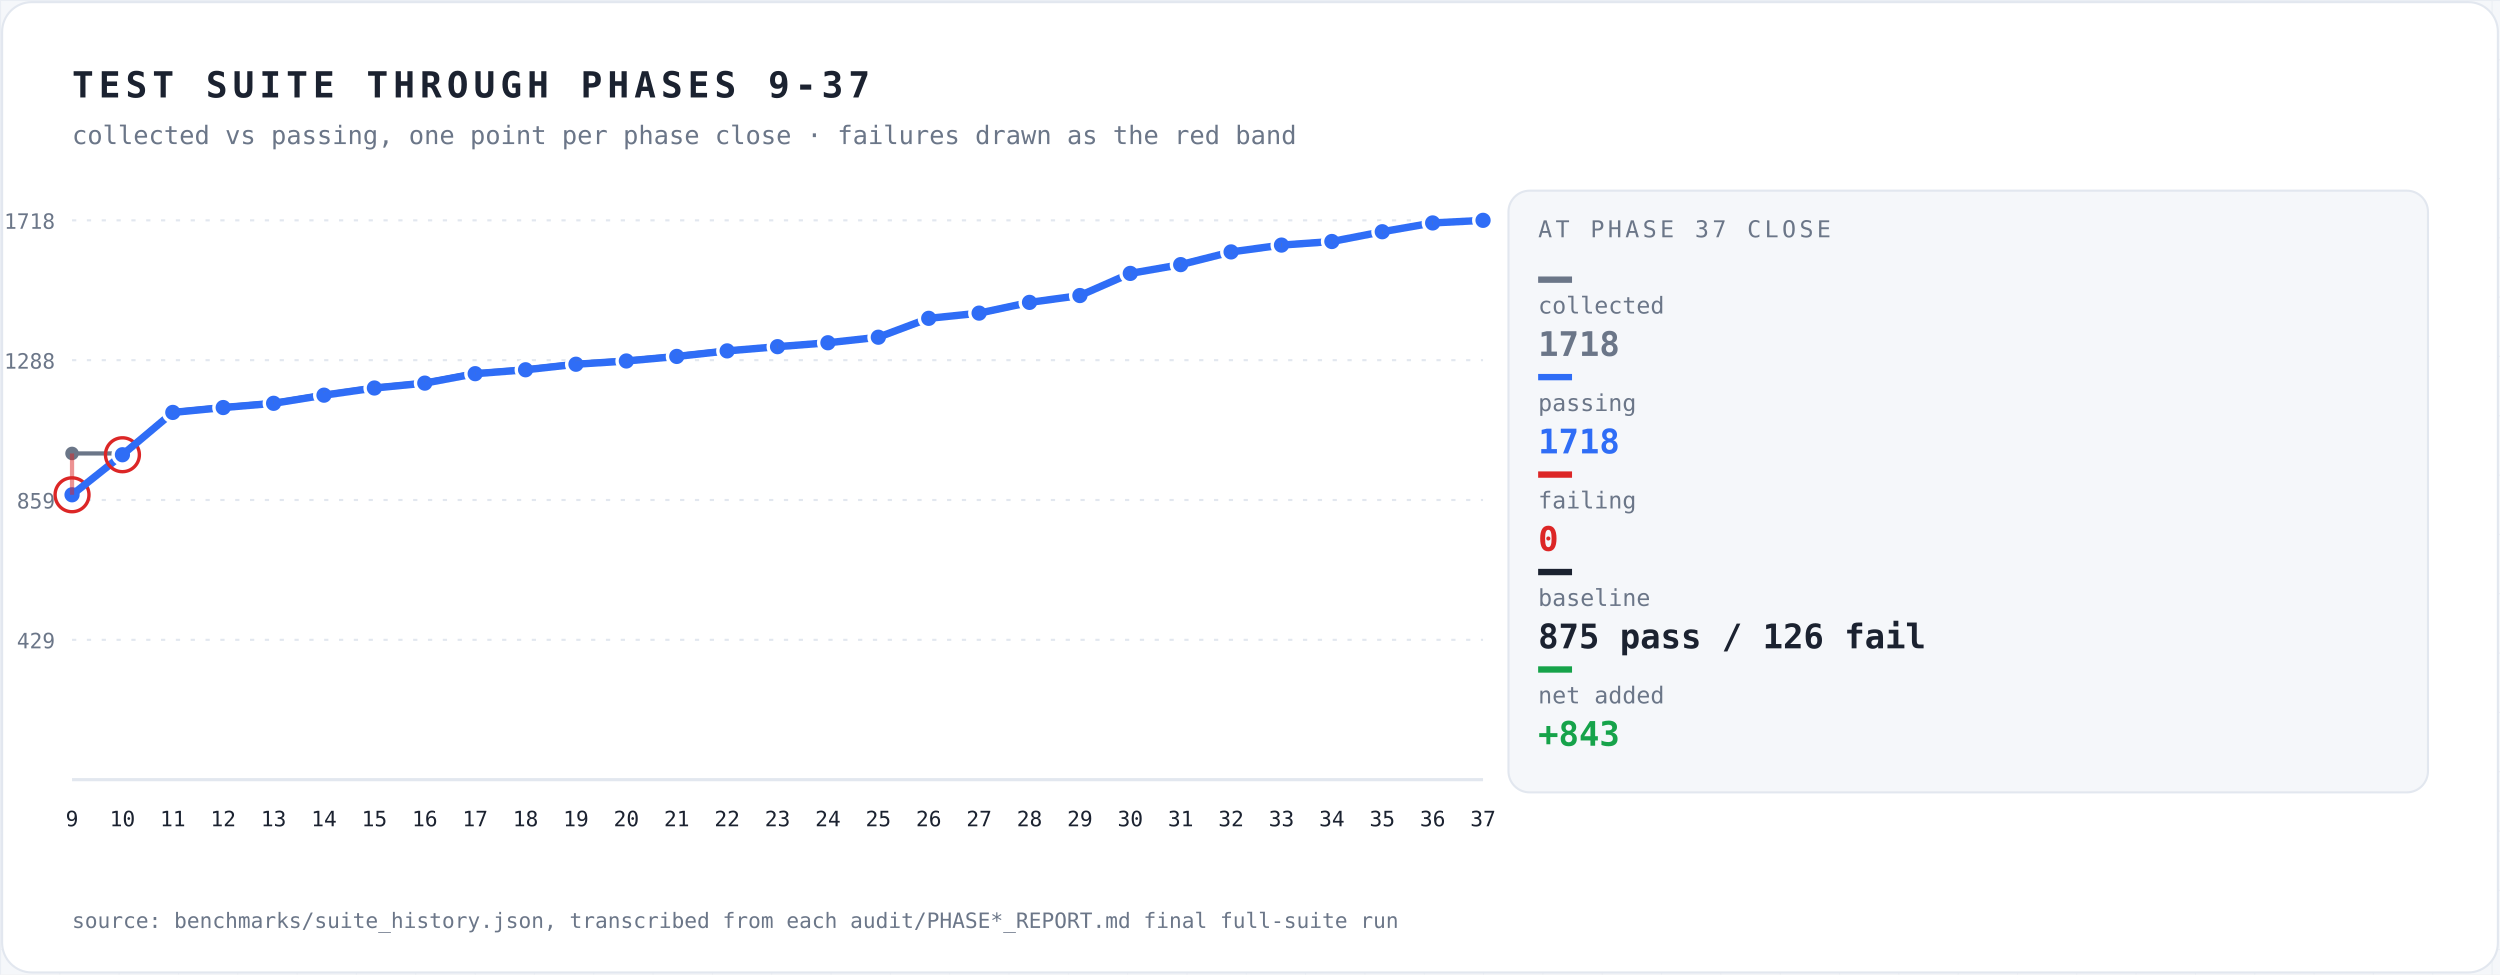
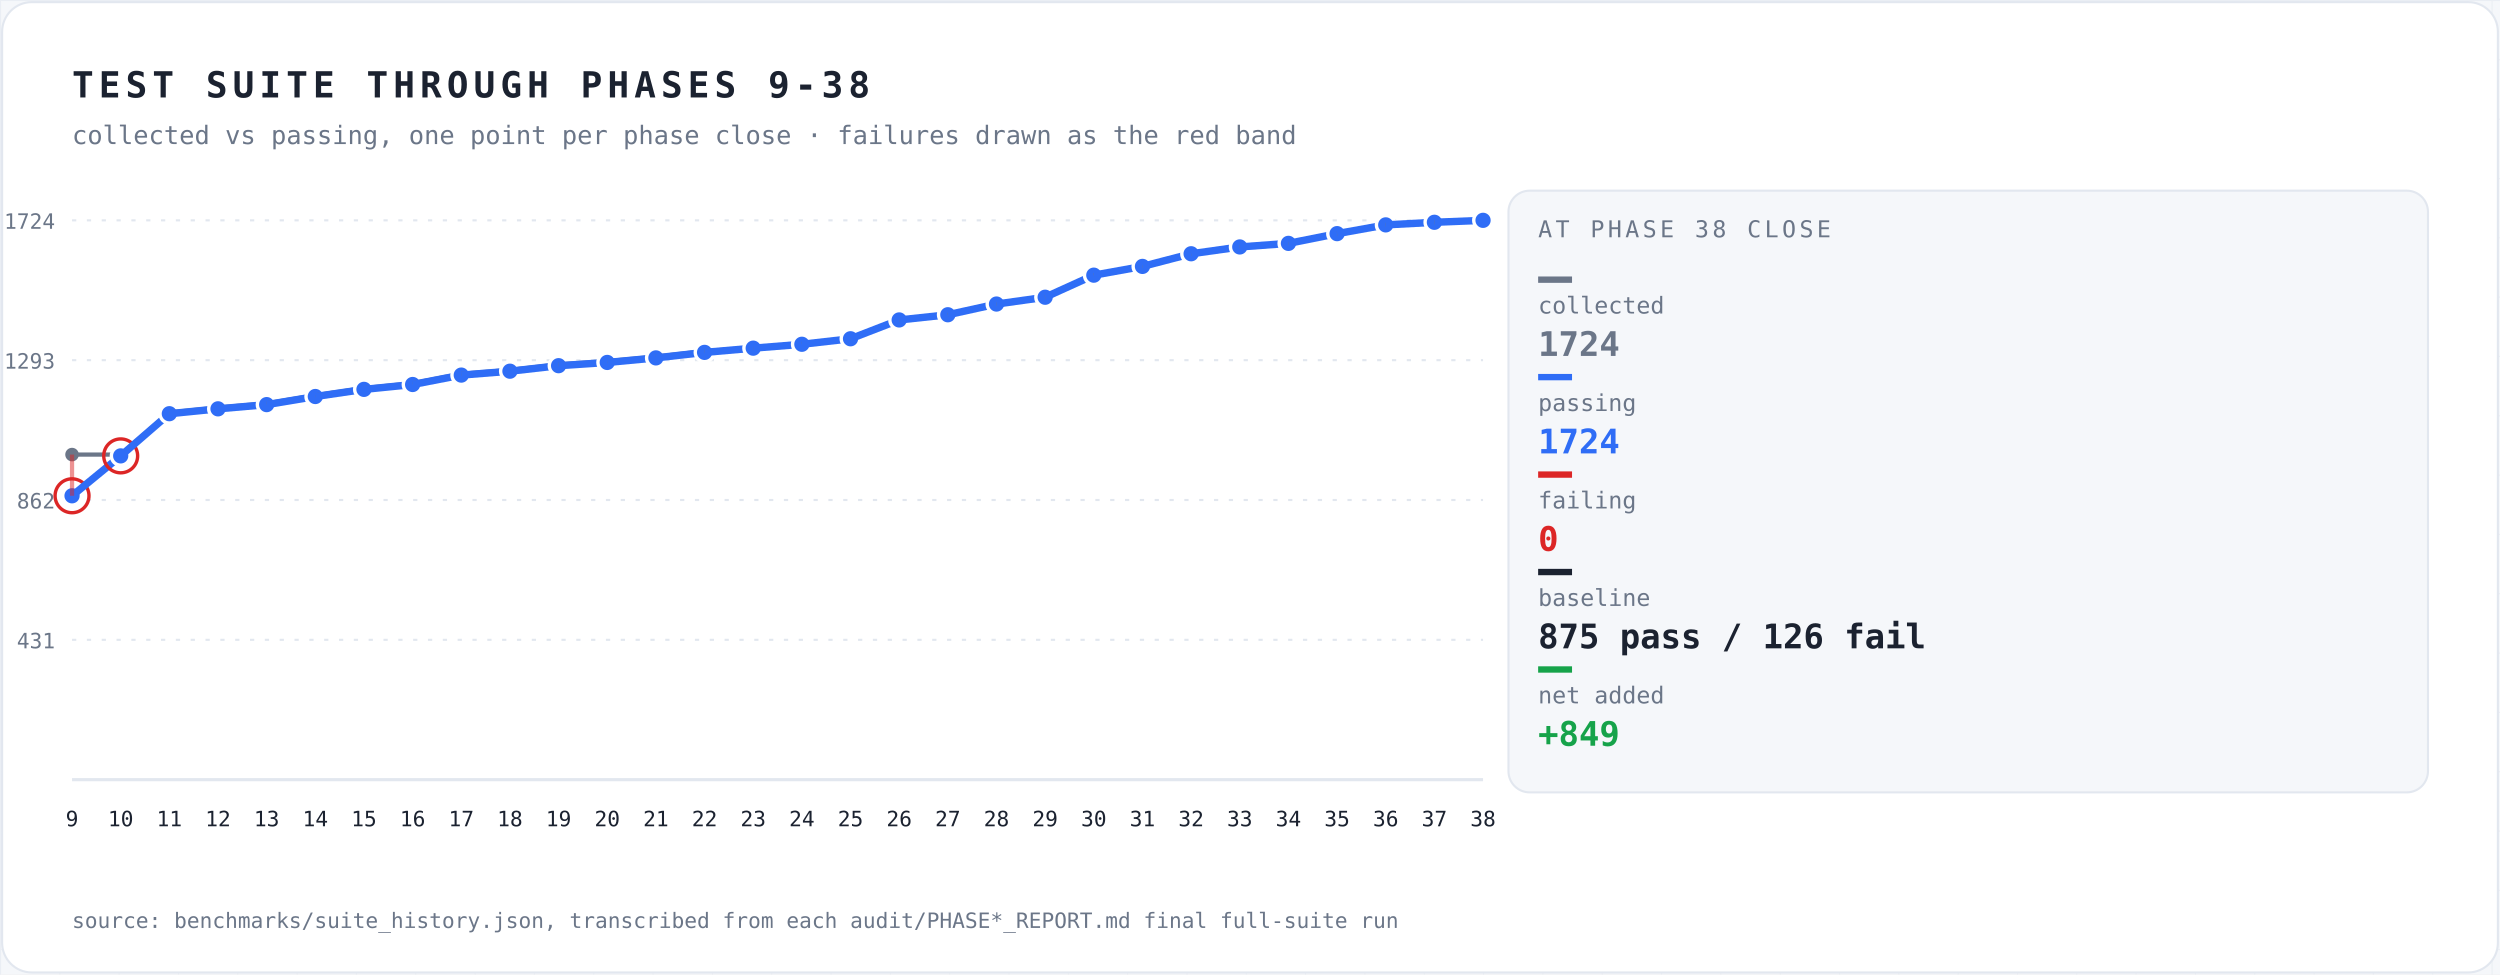
- <svg xmlns="http://www.w3.org/2000/svg" width="1180" height="460" viewBox="0 0 1180 460" role="img" aria-label="TEST SUITE THROUGH PHASES 9-37: collected vs passing, one point per phase close · failures drawn as the red band">
+ <svg xmlns="http://www.w3.org/2000/svg" width="1180" height="460" viewBox="0 0 1180 460" role="img" aria-label="TEST SUITE THROUGH PHASES 9-38: collected vs passing, one point per phase close · failures drawn as the red band">
  <defs>
    <pattern id="grid" width="28" height="28" patternUnits="userSpaceOnUse">
      <path d="M28 0H0v28" fill="none" stroke="#e2e7ef" stroke-width="1" />
    </pattern>
  </defs>
  <rect width="100%" height="100%" fill="#f5f7fa" />
  <rect width="100%" height="100%" fill="url(#grid)" opacity=".55" />
  <rect x="1" y="1" width="1178" height="458" rx="14" fill="#ffffff" stroke="#e2e7ef" />
-   <text x="34" y="46" font-family="ui-monospace, 'SF Mono', Menlo, Consolas, monospace" font-size="17" font-weight="700" letter-spacing="2.4" fill="#1b2230">TEST SUITE THROUGH PHASES 9-37</text>
+   <text x="34" y="46" font-family="ui-monospace, 'SF Mono', Menlo, Consolas, monospace" font-size="17" font-weight="700" letter-spacing="2.4" fill="#1b2230">TEST SUITE THROUGH PHASES 9-38</text>
  <text x="34" y="68" font-family="ui-monospace, 'SF Mono', Menlo, Consolas, monospace" font-size="12" fill="#6b7688">collected vs passing, one point per phase close · failures drawn as the red band</text>
  <line x1="34" y1="368" x2="700" y2="368" stroke="#e2e7ef" stroke-width="1.5" />
  <line x1="34" y1="302.0" x2="700" y2="302.0" stroke="#e2e7ef" stroke-dasharray="2 5" />
-   <text x="26" y="306.0" text-anchor="end" font-family="ui-monospace, 'SF Mono', Menlo, Consolas, monospace" font-size="10" fill="#6b7688">429</text>
+   <text x="26" y="306.0" text-anchor="end" font-family="ui-monospace, 'SF Mono', Menlo, Consolas, monospace" font-size="10" fill="#6b7688">431</text>
  <line x1="34" y1="236.0" x2="700" y2="236.0" stroke="#e2e7ef" stroke-dasharray="2 5" />
-   <text x="26" y="240.0" text-anchor="end" font-family="ui-monospace, 'SF Mono', Menlo, Consolas, monospace" font-size="10" fill="#6b7688">859</text>
+   <text x="26" y="240.0" text-anchor="end" font-family="ui-monospace, 'SF Mono', Menlo, Consolas, monospace" font-size="10" fill="#6b7688">862</text>
  <line x1="34" y1="170.0" x2="700" y2="170.0" stroke="#e2e7ef" stroke-dasharray="2 5" />
-   <text x="26" y="174.0" text-anchor="end" font-family="ui-monospace, 'SF Mono', Menlo, Consolas, monospace" font-size="10" fill="#6b7688">1288</text>
+   <text x="26" y="174.0" text-anchor="end" font-family="ui-monospace, 'SF Mono', Menlo, Consolas, monospace" font-size="10" fill="#6b7688">1293</text>
  <line x1="34" y1="104.0" x2="700" y2="104.0" stroke="#e2e7ef" stroke-dasharray="2 5" />
-   <text x="26" y="108.0" text-anchor="end" font-family="ui-monospace, 'SF Mono', Menlo, Consolas, monospace" font-size="10" fill="#6b7688">1718</text>
-   <circle cx="34.0" cy="214.026" r="3.2" fill="#6b7688" />
-   <circle cx="34.0" cy="233.541" r="4.4" fill="#2f6df6" stroke="#ffffff" stroke-width="1.6" />
-   <circle cx="34.0" cy="233.541" r="8" fill="none" stroke="#dc2626" stroke-width="1.6" />
+   <text x="26" y="108.0" text-anchor="end" font-family="ui-monospace, 'SF Mono', Menlo, Consolas, monospace" font-size="10" fill="#6b7688">1724</text>
+   <circle cx="34.0" cy="214.561" r="3.2" fill="#6b7688" />
+   <circle cx="34.0" cy="234.009" r="4.4" fill="#2f6df6" stroke="#ffffff" stroke-width="1.6" />
+   <circle cx="34.0" cy="234.009" r="8" fill="none" stroke="#dc2626" stroke-width="1.6" />
  <text x="34.0" y="390" text-anchor="middle" font-family="ui-monospace, 'SF Mono', Menlo, Consolas, monospace" font-size="10" fill="#1b2230">9</text>
-   <line x1="34.0" y1="214.026" x2="57.786" y2="214.026" stroke="#6b7688" stroke-width="2" />
-   <line x1="34.0" y1="233.541" x2="57.786" y2="214.64" stroke="#2f6df6" stroke-width="3.5" />
-   <line x1="34.0" y1="214.026" x2="34.0" y2="233.541" stroke="#dc2626" stroke-width="2" opacity=".5" />
-   <circle cx="57.786" cy="214.026" r="3.2" fill="#6b7688" />
-   <circle cx="57.786" cy="214.64" r="4.4" fill="#2f6df6" stroke="#ffffff" stroke-width="1.6" />
-   <circle cx="57.786" cy="214.64" r="8" fill="none" stroke="#dc2626" stroke-width="1.6" />
-   <text x="57.786" y="390" text-anchor="middle" font-family="ui-monospace, 'SF Mono', Menlo, Consolas, monospace" font-size="10" fill="#1b2230">10</text>
-   <line x1="57.786" y1="214.026" x2="81.571" y2="194.049" stroke="#6b7688" stroke-width="2" />
-   <line x1="57.786" y1="214.64" x2="81.571" y2="194.664" stroke="#2f6df6" stroke-width="3.5" />
-   <circle cx="81.571" cy="194.049" r="3.2" fill="#6b7688" />
-   <circle cx="81.571" cy="194.664" r="4.4" fill="#2f6df6" stroke="#ffffff" stroke-width="1.6" />
-   <text x="81.571" y="390" text-anchor="middle" font-family="ui-monospace, 'SF Mono', Menlo, Consolas, monospace" font-size="10" fill="#1b2230">11</text>
-   <line x1="81.571" y1="194.049" x2="105.357" y2="191.744" stroke="#6b7688" stroke-width="2" />
-   <line x1="81.571" y1="194.664" x2="105.357" y2="192.359" stroke="#2f6df6" stroke-width="3.5" />
-   <circle cx="105.357" cy="191.744" r="3.2" fill="#6b7688" />
-   <circle cx="105.357" cy="192.359" r="4.4" fill="#2f6df6" stroke="#ffffff" stroke-width="1.6" />
-   <text x="105.357" y="390" text-anchor="middle" font-family="ui-monospace, 'SF Mono', Menlo, Consolas, monospace" font-size="10" fill="#1b2230">12</text>
-   <line x1="105.357" y1="191.744" x2="129.143" y2="189.746" stroke="#6b7688" stroke-width="2" />
-   <line x1="105.357" y1="192.359" x2="129.143" y2="190.361" stroke="#2f6df6" stroke-width="3.5" />
-   <circle cx="129.143" cy="189.746" r="3.2" fill="#6b7688" />
-   <circle cx="129.143" cy="190.361" r="4.4" fill="#2f6df6" stroke="#ffffff" stroke-width="1.6" />
-   <text x="129.143" y="390" text-anchor="middle" font-family="ui-monospace, 'SF Mono', Menlo, Consolas, monospace" font-size="10" fill="#1b2230">13</text>
-   <line x1="129.143" y1="189.746" x2="152.929" y2="185.905" stroke="#6b7688" stroke-width="2" />
-   <line x1="129.143" y1="190.361" x2="152.929" y2="186.519" stroke="#2f6df6" stroke-width="3.5" />
-   <circle cx="152.929" cy="185.905" r="3.2" fill="#6b7688" />
-   <circle cx="152.929" cy="186.519" r="4.4" fill="#2f6df6" stroke="#ffffff" stroke-width="1.6" />
-   <text x="152.929" y="390" text-anchor="middle" font-family="ui-monospace, 'SF Mono', Menlo, Consolas, monospace" font-size="10" fill="#1b2230">14</text>
-   <line x1="152.929" y1="185.905" x2="176.714" y2="182.524" stroke="#6b7688" stroke-width="2" />
-   <line x1="152.929" y1="186.519" x2="176.714" y2="183.139" stroke="#2f6df6" stroke-width="3.5" />
-   <circle cx="176.714" cy="182.524" r="3.2" fill="#6b7688" />
-   <circle cx="176.714" cy="183.139" r="4.4" fill="#2f6df6" stroke="#ffffff" stroke-width="1.6" />
-   <text x="176.714" y="390" text-anchor="middle" font-family="ui-monospace, 'SF Mono', Menlo, Consolas, monospace" font-size="10" fill="#1b2230">15</text>
-   <line x1="176.714" y1="182.524" x2="200.5" y2="180.219" stroke="#6b7688" stroke-width="2" />
-   <line x1="176.714" y1="183.139" x2="200.5" y2="180.834" stroke="#2f6df6" stroke-width="3.5" />
-   <circle cx="200.5" cy="180.219" r="3.2" fill="#6b7688" />
-   <circle cx="200.5" cy="180.834" r="4.4" fill="#2f6df6" stroke="#ffffff" stroke-width="1.6" />
-   <text x="200.5" y="390" text-anchor="middle" font-family="ui-monospace, 'SF Mono', Menlo, Consolas, monospace" font-size="10" fill="#1b2230">16</text>
-   <line x1="200.5" y1="180.219" x2="224.286" y2="175.763" stroke="#6b7688" stroke-width="2" />
-   <line x1="200.5" y1="180.834" x2="224.286" y2="176.377" stroke="#2f6df6" stroke-width="3.5" />
-   <circle cx="224.286" cy="175.763" r="3.2" fill="#6b7688" />
-   <circle cx="224.286" cy="176.377" r="4.4" fill="#2f6df6" stroke="#ffffff" stroke-width="1.6" />
-   <text x="224.286" y="390" text-anchor="middle" font-family="ui-monospace, 'SF Mono', Menlo, Consolas, monospace" font-size="10" fill="#1b2230">17</text>
-   <line x1="224.286" y1="175.763" x2="248.071" y2="173.919" stroke="#6b7688" stroke-width="2" />
-   <line x1="224.286" y1="176.377" x2="248.071" y2="174.533" stroke="#2f6df6" stroke-width="3.5" />
-   <circle cx="248.071" cy="173.919" r="3.2" fill="#6b7688" />
-   <circle cx="248.071" cy="174.533" r="4.4" fill="#2f6df6" stroke="#ffffff" stroke-width="1.6" />
-   <text x="248.071" y="390" text-anchor="middle" font-family="ui-monospace, 'SF Mono', Menlo, Consolas, monospace" font-size="10" fill="#1b2230">18</text>
-   <line x1="248.071" y1="173.919" x2="271.857" y2="171.306" stroke="#6b7688" stroke-width="2" />
-   <line x1="248.071" y1="174.533" x2="271.857" y2="171.921" stroke="#2f6df6" stroke-width="3.5" />
-   <circle cx="271.857" cy="171.306" r="3.2" fill="#6b7688" />
-   <circle cx="271.857" cy="171.921" r="4.4" fill="#2f6df6" stroke="#ffffff" stroke-width="1.6" />
-   <text x="271.857" y="390" text-anchor="middle" font-family="ui-monospace, 'SF Mono', Menlo, Consolas, monospace" font-size="10" fill="#1b2230">19</text>
-   <line x1="271.857" y1="171.306" x2="295.643" y2="169.769" stroke="#6b7688" stroke-width="2" />
-   <line x1="271.857" y1="171.921" x2="295.643" y2="170.384" stroke="#2f6df6" stroke-width="3.5" />
-   <circle cx="295.643" cy="169.769" r="3.2" fill="#6b7688" />
-   <circle cx="295.643" cy="170.384" r="4.4" fill="#2f6df6" stroke="#ffffff" stroke-width="1.6" />
-   <text x="295.643" y="390" text-anchor="middle" font-family="ui-monospace, 'SF Mono', Menlo, Consolas, monospace" font-size="10" fill="#1b2230">20</text>
-   <line x1="295.643" y1="169.769" x2="319.429" y2="167.618" stroke="#6b7688" stroke-width="2" />
-   <line x1="295.643" y1="170.384" x2="319.429" y2="168.233" stroke="#2f6df6" stroke-width="3.5" />
-   <circle cx="319.429" cy="167.618" r="3.2" fill="#6b7688" />
-   <circle cx="319.429" cy="168.233" r="4.4" fill="#2f6df6" stroke="#ffffff" stroke-width="1.6" />
-   <text x="319.429" y="390" text-anchor="middle" font-family="ui-monospace, 'SF Mono', Menlo, Consolas, monospace" font-size="10" fill="#1b2230">21</text>
-   <line x1="319.429" y1="167.618" x2="343.214" y2="165.006" stroke="#6b7688" stroke-width="2" />
-   <line x1="319.429" y1="168.233" x2="343.214" y2="165.62" stroke="#2f6df6" stroke-width="3.5" />
-   <circle cx="343.214" cy="165.006" r="3.2" fill="#6b7688" />
-   <circle cx="343.214" cy="165.62" r="4.4" fill="#2f6df6" stroke="#ffffff" stroke-width="1.6" />
-   <text x="343.214" y="390" text-anchor="middle" font-family="ui-monospace, 'SF Mono', Menlo, Consolas, monospace" font-size="10" fill="#1b2230">22</text>
-   <line x1="343.214" y1="165.006" x2="367.0" y2="163.469" stroke="#6b7688" stroke-width="2" />
-   <line x1="343.214" y1="165.62" x2="367.0" y2="163.623" stroke="#2f6df6" stroke-width="3.5" />
-   <circle cx="367.0" cy="163.469" r="3.2" fill="#6b7688" />
-   <circle cx="367.0" cy="163.623" r="4.4" fill="#2f6df6" stroke="#ffffff" stroke-width="1.6" />
-   <text x="367.0" y="390" text-anchor="middle" font-family="ui-monospace, 'SF Mono', Menlo, Consolas, monospace" font-size="10" fill="#1b2230">23</text>
-   <line x1="367.0" y1="163.469" x2="390.786" y2="161.625" stroke="#6b7688" stroke-width="2" />
-   <line x1="367.0" y1="163.623" x2="390.786" y2="161.779" stroke="#2f6df6" stroke-width="3.5" />
-   <circle cx="390.786" cy="161.625" r="3.2" fill="#6b7688" />
-   <circle cx="390.786" cy="161.779" r="4.4" fill="#2f6df6" stroke="#ffffff" stroke-width="1.6" />
-   <text x="390.786" y="390" text-anchor="middle" font-family="ui-monospace, 'SF Mono', Menlo, Consolas, monospace" font-size="10" fill="#1b2230">24</text>
-   <line x1="390.786" y1="161.625" x2="414.571" y2="159.013" stroke="#6b7688" stroke-width="2" />
-   <line x1="390.786" y1="161.779" x2="414.571" y2="159.166" stroke="#2f6df6" stroke-width="3.5" />
-   <circle cx="414.571" cy="159.013" r="3.2" fill="#6b7688" />
-   <circle cx="414.571" cy="159.166" r="4.4" fill="#2f6df6" stroke="#ffffff" stroke-width="1.6" />
-   <text x="414.571" y="390" text-anchor="middle" font-family="ui-monospace, 'SF Mono', Menlo, Consolas, monospace" font-size="10" fill="#1b2230">25</text>
-   <line x1="414.571" y1="159.013" x2="438.357" y2="150.254" stroke="#6b7688" stroke-width="2" />
-   <line x1="414.571" y1="159.166" x2="438.357" y2="150.254" stroke="#2f6df6" stroke-width="3.5" />
-   <circle cx="438.357" cy="150.254" r="3.2" fill="#6b7688" />
-   <circle cx="438.357" cy="150.254" r="4.4" fill="#2f6df6" stroke="#ffffff" stroke-width="1.6" />
-   <text x="438.357" y="390" text-anchor="middle" font-family="ui-monospace, 'SF Mono', Menlo, Consolas, monospace" font-size="10" fill="#1b2230">26</text>
-   <line x1="438.357" y1="150.254" x2="462.143" y2="147.795" stroke="#6b7688" stroke-width="2" />
-   <line x1="438.357" y1="150.254" x2="462.143" y2="147.795" stroke="#2f6df6" stroke-width="3.5" />
-   <circle cx="462.143" cy="147.795" r="3.2" fill="#6b7688" />
-   <circle cx="462.143" cy="147.795" r="4.4" fill="#2f6df6" stroke="#ffffff" stroke-width="1.6" />
-   <text x="462.143" y="390" text-anchor="middle" font-family="ui-monospace, 'SF Mono', Menlo, Consolas, monospace" font-size="10" fill="#1b2230">27</text>
-   <line x1="462.143" y1="147.795" x2="485.929" y2="142.724" stroke="#6b7688" stroke-width="2" />
-   <line x1="462.143" y1="147.795" x2="485.929" y2="142.724" stroke="#2f6df6" stroke-width="3.5" />
-   <circle cx="485.929" cy="142.724" r="3.2" fill="#6b7688" />
-   <circle cx="485.929" cy="142.724" r="4.4" fill="#2f6df6" stroke="#ffffff" stroke-width="1.6" />
-   <text x="485.929" y="390" text-anchor="middle" font-family="ui-monospace, 'SF Mono', Menlo, Consolas, monospace" font-size="10" fill="#1b2230">28</text>
-   <line x1="485.929" y1="142.724" x2="509.714" y2="139.497" stroke="#6b7688" stroke-width="2" />
-   <line x1="485.929" y1="142.724" x2="509.714" y2="139.497" stroke="#2f6df6" stroke-width="3.5" />
-   <circle cx="509.714" cy="139.497" r="3.2" fill="#6b7688" />
-   <circle cx="509.714" cy="139.497" r="4.4" fill="#2f6df6" stroke="#ffffff" stroke-width="1.6" />
-   <text x="509.714" y="390" text-anchor="middle" font-family="ui-monospace, 'SF Mono', Menlo, Consolas, monospace" font-size="10" fill="#1b2230">29</text>
-   <line x1="509.714" y1="139.497" x2="533.5" y2="129.048" stroke="#6b7688" stroke-width="2" />
-   <line x1="509.714" y1="139.497" x2="533.5" y2="129.048" stroke="#2f6df6" stroke-width="3.5" />
-   <circle cx="533.5" cy="129.048" r="3.2" fill="#6b7688" />
-   <circle cx="533.5" cy="129.048" r="4.4" fill="#2f6df6" stroke="#ffffff" stroke-width="1.6" />
-   <text x="533.5" y="390" text-anchor="middle" font-family="ui-monospace, 'SF Mono', Menlo, Consolas, monospace" font-size="10" fill="#1b2230">30</text>
-   <line x1="533.5" y1="129.048" x2="557.286" y2="124.899" stroke="#6b7688" stroke-width="2" />
-   <line x1="533.5" y1="129.048" x2="557.286" y2="124.899" stroke="#2f6df6" stroke-width="3.5" />
-   <circle cx="557.286" cy="124.899" r="3.2" fill="#6b7688" />
-   <circle cx="557.286" cy="124.899" r="4.4" fill="#2f6df6" stroke="#ffffff" stroke-width="1.6" />
-   <text x="557.286" y="390" text-anchor="middle" font-family="ui-monospace, 'SF Mono', Menlo, Consolas, monospace" font-size="10" fill="#1b2230">31</text>
-   <line x1="557.286" y1="124.899" x2="581.071" y2="118.906" stroke="#6b7688" stroke-width="2" />
-   <line x1="557.286" y1="124.899" x2="581.071" y2="118.906" stroke="#2f6df6" stroke-width="3.5" />
-   <circle cx="581.071" cy="118.906" r="3.2" fill="#6b7688" />
-   <circle cx="581.071" cy="118.906" r="4.4" fill="#2f6df6" stroke="#ffffff" stroke-width="1.6" />
-   <text x="581.071" y="390" text-anchor="middle" font-family="ui-monospace, 'SF Mono', Menlo, Consolas, monospace" font-size="10" fill="#1b2230">32</text>
-   <line x1="581.071" y1="118.906" x2="604.857" y2="115.679" stroke="#6b7688" stroke-width="2" />
-   <line x1="581.071" y1="118.906" x2="604.857" y2="115.679" stroke="#2f6df6" stroke-width="3.5" />
-   <circle cx="604.857" cy="115.679" r="3.2" fill="#6b7688" />
-   <circle cx="604.857" cy="115.679" r="4.4" fill="#2f6df6" stroke="#ffffff" stroke-width="1.6" />
-   <text x="604.857" y="390" text-anchor="middle" font-family="ui-monospace, 'SF Mono', Menlo, Consolas, monospace" font-size="10" fill="#1b2230">33</text>
-   <line x1="604.857" y1="115.679" x2="628.643" y2="113.988" stroke="#6b7688" stroke-width="2" />
-   <line x1="604.857" y1="115.679" x2="628.643" y2="113.988" stroke="#2f6df6" stroke-width="3.5" />
-   <circle cx="628.643" cy="113.988" r="3.2" fill="#6b7688" />
-   <circle cx="628.643" cy="113.988" r="4.4" fill="#2f6df6" stroke="#ffffff" stroke-width="1.6" />
-   <text x="628.643" y="390" text-anchor="middle" font-family="ui-monospace, 'SF Mono', Menlo, Consolas, monospace" font-size="10" fill="#1b2230">34</text>
-   <line x1="628.643" y1="113.988" x2="652.429" y2="109.378" stroke="#6b7688" stroke-width="2" />
-   <line x1="628.643" y1="113.988" x2="652.429" y2="109.378" stroke="#2f6df6" stroke-width="3.5" />
-   <circle cx="652.429" cy="109.378" r="3.2" fill="#6b7688" />
-   <circle cx="652.429" cy="109.378" r="4.4" fill="#2f6df6" stroke="#ffffff" stroke-width="1.6" />
-   <text x="652.429" y="390" text-anchor="middle" font-family="ui-monospace, 'SF Mono', Menlo, Consolas, monospace" font-size="10" fill="#1b2230">35</text>
-   <line x1="652.429" y1="109.378" x2="676.214" y2="105.229" stroke="#6b7688" stroke-width="2" />
-   <line x1="652.429" y1="109.378" x2="676.214" y2="105.229" stroke="#2f6df6" stroke-width="3.5" />
-   <circle cx="676.214" cy="105.229" r="3.2" fill="#6b7688" />
-   <circle cx="676.214" cy="105.229" r="4.4" fill="#2f6df6" stroke="#ffffff" stroke-width="1.6" />
-   <text x="676.214" y="390" text-anchor="middle" font-family="ui-monospace, 'SF Mono', Menlo, Consolas, monospace" font-size="10" fill="#1b2230">36</text>
-   <line x1="676.214" y1="105.229" x2="700.0" y2="104.0" stroke="#6b7688" stroke-width="2" />
-   <line x1="676.214" y1="105.229" x2="700.0" y2="104.0" stroke="#2f6df6" stroke-width="3.5" />
+   <line x1="34.0" y1="214.561" x2="56.966" y2="214.561" stroke="#6b7688" stroke-width="2" />
+   <line x1="34.0" y1="234.009" x2="56.966" y2="215.174" stroke="#2f6df6" stroke-width="3.5" />
+   <line x1="34.0" y1="214.561" x2="34.0" y2="234.009" stroke="#dc2626" stroke-width="2" opacity=".5" />
+   <circle cx="56.966" cy="214.561" r="3.2" fill="#6b7688" />
+   <circle cx="56.966" cy="215.174" r="4.4" fill="#2f6df6" stroke="#ffffff" stroke-width="1.6" />
+   <circle cx="56.966" cy="215.174" r="8" fill="none" stroke="#dc2626" stroke-width="1.6" />
+   <text x="56.966" y="390" text-anchor="middle" font-family="ui-monospace, 'SF Mono', Menlo, Consolas, monospace" font-size="10" fill="#1b2230">10</text>
+   <line x1="56.966" y1="214.561" x2="79.931" y2="194.654" stroke="#6b7688" stroke-width="2" />
+   <line x1="56.966" y1="215.174" x2="79.931" y2="195.267" stroke="#2f6df6" stroke-width="3.5" />
+   <circle cx="79.931" cy="194.654" r="3.2" fill="#6b7688" />
+   <circle cx="79.931" cy="195.267" r="4.4" fill="#2f6df6" stroke="#ffffff" stroke-width="1.6" />
+   <text x="79.931" y="390" text-anchor="middle" font-family="ui-monospace, 'SF Mono', Menlo, Consolas, monospace" font-size="10" fill="#1b2230">11</text>
+   <line x1="79.931" y1="194.654" x2="102.897" y2="192.357" stroke="#6b7688" stroke-width="2" />
+   <line x1="79.931" y1="195.267" x2="102.897" y2="192.97" stroke="#2f6df6" stroke-width="3.5" />
+   <circle cx="102.897" cy="192.357" r="3.2" fill="#6b7688" />
+   <circle cx="102.897" cy="192.97" r="4.4" fill="#2f6df6" stroke="#ffffff" stroke-width="1.6" />
+   <text x="102.897" y="390" text-anchor="middle" font-family="ui-monospace, 'SF Mono', Menlo, Consolas, monospace" font-size="10" fill="#1b2230">12</text>
+   <line x1="102.897" y1="192.357" x2="125.862" y2="190.367" stroke="#6b7688" stroke-width="2" />
+   <line x1="102.897" y1="192.97" x2="125.862" y2="190.979" stroke="#2f6df6" stroke-width="3.5" />
+   <circle cx="125.862" cy="190.367" r="3.2" fill="#6b7688" />
+   <circle cx="125.862" cy="190.979" r="4.4" fill="#2f6df6" stroke="#ffffff" stroke-width="1.6" />
+   <text x="125.862" y="390" text-anchor="middle" font-family="ui-monospace, 'SF Mono', Menlo, Consolas, monospace" font-size="10" fill="#1b2230">13</text>
+   <line x1="125.862" y1="190.367" x2="148.828" y2="186.538" stroke="#6b7688" stroke-width="2" />
+   <line x1="125.862" y1="190.979" x2="148.828" y2="187.151" stroke="#2f6df6" stroke-width="3.5" />
+   <circle cx="148.828" cy="186.538" r="3.2" fill="#6b7688" />
+   <circle cx="148.828" cy="187.151" r="4.4" fill="#2f6df6" stroke="#ffffff" stroke-width="1.6" />
+   <text x="148.828" y="390" text-anchor="middle" font-family="ui-monospace, 'SF Mono', Menlo, Consolas, monospace" font-size="10" fill="#1b2230">14</text>
+   <line x1="148.828" y1="186.538" x2="171.793" y2="183.169" stroke="#6b7688" stroke-width="2" />
+   <line x1="148.828" y1="187.151" x2="171.793" y2="183.782" stroke="#2f6df6" stroke-width="3.5" />
+   <circle cx="171.793" cy="183.169" r="3.2" fill="#6b7688" />
+   <circle cx="171.793" cy="183.782" r="4.4" fill="#2f6df6" stroke="#ffffff" stroke-width="1.6" />
+   <text x="171.793" y="390" text-anchor="middle" font-family="ui-monospace, 'SF Mono', Menlo, Consolas, monospace" font-size="10" fill="#1b2230">15</text>
+   <line x1="171.793" y1="183.169" x2="194.759" y2="180.872" stroke="#6b7688" stroke-width="2" />
+   <line x1="171.793" y1="183.782" x2="194.759" y2="181.485" stroke="#2f6df6" stroke-width="3.5" />
+   <circle cx="194.759" cy="180.872" r="3.2" fill="#6b7688" />
+   <circle cx="194.759" cy="181.485" r="4.4" fill="#2f6df6" stroke="#ffffff" stroke-width="1.6" />
+   <text x="194.759" y="390" text-anchor="middle" font-family="ui-monospace, 'SF Mono', Menlo, Consolas, monospace" font-size="10" fill="#1b2230">16</text>
+   <line x1="194.759" y1="180.872" x2="217.724" y2="176.432" stroke="#6b7688" stroke-width="2" />
+   <line x1="194.759" y1="181.485" x2="217.724" y2="177.044" stroke="#2f6df6" stroke-width="3.5" />
+   <circle cx="217.724" cy="176.432" r="3.2" fill="#6b7688" />
+   <circle cx="217.724" cy="177.044" r="4.4" fill="#2f6df6" stroke="#ffffff" stroke-width="1.6" />
+   <text x="217.724" y="390" text-anchor="middle" font-family="ui-monospace, 'SF Mono', Menlo, Consolas, monospace" font-size="10" fill="#1b2230">17</text>
+   <line x1="217.724" y1="176.432" x2="240.69" y2="174.594" stroke="#6b7688" stroke-width="2" />
+   <line x1="217.724" y1="177.044" x2="240.69" y2="175.206" stroke="#2f6df6" stroke-width="3.5" />
+   <circle cx="240.69" cy="174.594" r="3.2" fill="#6b7688" />
+   <circle cx="240.69" cy="175.206" r="4.4" fill="#2f6df6" stroke="#ffffff" stroke-width="1.6" />
+   <text x="240.69" y="390" text-anchor="middle" font-family="ui-monospace, 'SF Mono', Menlo, Consolas, monospace" font-size="10" fill="#1b2230">18</text>
+   <line x1="240.69" y1="174.594" x2="263.655" y2="171.991" stroke="#6b7688" stroke-width="2" />
+   <line x1="240.69" y1="175.206" x2="263.655" y2="172.603" stroke="#2f6df6" stroke-width="3.5" />
+   <circle cx="263.655" cy="171.991" r="3.2" fill="#6b7688" />
+   <circle cx="263.655" cy="172.603" r="4.4" fill="#2f6df6" stroke="#ffffff" stroke-width="1.6" />
+   <text x="263.655" y="390" text-anchor="middle" font-family="ui-monospace, 'SF Mono', Menlo, Consolas, monospace" font-size="10" fill="#1b2230">19</text>
+   <line x1="263.655" y1="171.991" x2="286.621" y2="170.459" stroke="#6b7688" stroke-width="2" />
+   <line x1="263.655" y1="172.603" x2="286.621" y2="171.072" stroke="#2f6df6" stroke-width="3.5" />
+   <circle cx="286.621" cy="170.459" r="3.2" fill="#6b7688" />
+   <circle cx="286.621" cy="171.072" r="4.4" fill="#2f6df6" stroke="#ffffff" stroke-width="1.6" />
+   <text x="286.621" y="390" text-anchor="middle" font-family="ui-monospace, 'SF Mono', Menlo, Consolas, monospace" font-size="10" fill="#1b2230">20</text>
+   <line x1="286.621" y1="170.459" x2="309.586" y2="168.316" stroke="#6b7688" stroke-width="2" />
+   <line x1="286.621" y1="171.072" x2="309.586" y2="168.928" stroke="#2f6df6" stroke-width="3.5" />
+   <circle cx="309.586" cy="168.316" r="3.2" fill="#6b7688" />
+   <circle cx="309.586" cy="168.928" r="4.4" fill="#2f6df6" stroke="#ffffff" stroke-width="1.6" />
+   <text x="309.586" y="390" text-anchor="middle" font-family="ui-monospace, 'SF Mono', Menlo, Consolas, monospace" font-size="10" fill="#1b2230">21</text>
+   <line x1="309.586" y1="168.316" x2="332.552" y2="165.712" stroke="#6b7688" stroke-width="2" />
+   <line x1="309.586" y1="168.928" x2="332.552" y2="166.325" stroke="#2f6df6" stroke-width="3.5" />
+   <circle cx="332.552" cy="165.712" r="3.2" fill="#6b7688" />
+   <circle cx="332.552" cy="166.325" r="4.4" fill="#2f6df6" stroke="#ffffff" stroke-width="1.6" />
+   <text x="332.552" y="390" text-anchor="middle" font-family="ui-monospace, 'SF Mono', Menlo, Consolas, monospace" font-size="10" fill="#1b2230">22</text>
+   <line x1="332.552" y1="165.712" x2="355.517" y2="164.181" stroke="#6b7688" stroke-width="2" />
+   <line x1="332.552" y1="166.325" x2="355.517" y2="164.334" stroke="#2f6df6" stroke-width="3.5" />
+   <circle cx="355.517" cy="164.181" r="3.2" fill="#6b7688" />
+   <circle cx="355.517" cy="164.334" r="4.4" fill="#2f6df6" stroke="#ffffff" stroke-width="1.6" />
+   <text x="355.517" y="390" text-anchor="middle" font-family="ui-monospace, 'SF Mono', Menlo, Consolas, monospace" font-size="10" fill="#1b2230">23</text>
+   <line x1="355.517" y1="164.181" x2="378.483" y2="162.343" stroke="#6b7688" stroke-width="2" />
+   <line x1="355.517" y1="164.334" x2="378.483" y2="162.497" stroke="#2f6df6" stroke-width="3.5" />
+   <circle cx="378.483" cy="162.343" r="3.2" fill="#6b7688" />
+   <circle cx="378.483" cy="162.497" r="4.4" fill="#2f6df6" stroke="#ffffff" stroke-width="1.6" />
+   <text x="378.483" y="390" text-anchor="middle" font-family="ui-monospace, 'SF Mono', Menlo, Consolas, monospace" font-size="10" fill="#1b2230">24</text>
+   <line x1="378.483" y1="162.343" x2="401.448" y2="159.74" stroke="#6b7688" stroke-width="2" />
+   <line x1="378.483" y1="162.497" x2="401.448" y2="159.893" stroke="#2f6df6" stroke-width="3.5" />
+   <circle cx="401.448" cy="159.74" r="3.2" fill="#6b7688" />
+   <circle cx="401.448" cy="159.893" r="4.4" fill="#2f6df6" stroke="#ffffff" stroke-width="1.6" />
+   <text x="401.448" y="390" text-anchor="middle" font-family="ui-monospace, 'SF Mono', Menlo, Consolas, monospace" font-size="10" fill="#1b2230">25</text>
+   <line x1="401.448" y1="159.74" x2="424.414" y2="151.012" stroke="#6b7688" stroke-width="2" />
+   <line x1="401.448" y1="159.893" x2="424.414" y2="151.012" stroke="#2f6df6" stroke-width="3.5" />
+   <circle cx="424.414" cy="151.012" r="3.2" fill="#6b7688" />
+   <circle cx="424.414" cy="151.012" r="4.4" fill="#2f6df6" stroke="#ffffff" stroke-width="1.6" />
+   <text x="424.414" y="390" text-anchor="middle" font-family="ui-monospace, 'SF Mono', Menlo, Consolas, monospace" font-size="10" fill="#1b2230">26</text>
+   <line x1="424.414" y1="151.012" x2="447.379" y2="148.561" stroke="#6b7688" stroke-width="2" />
+   <line x1="424.414" y1="151.012" x2="447.379" y2="148.561" stroke="#2f6df6" stroke-width="3.5" />
+   <circle cx="447.379" cy="148.561" r="3.2" fill="#6b7688" />
+   <circle cx="447.379" cy="148.561" r="4.4" fill="#2f6df6" stroke="#ffffff" stroke-width="1.6" />
+   <text x="447.379" y="390" text-anchor="middle" font-family="ui-monospace, 'SF Mono', Menlo, Consolas, monospace" font-size="10" fill="#1b2230">27</text>
+   <line x1="447.379" y1="148.561" x2="470.345" y2="143.508" stroke="#6b7688" stroke-width="2" />
+   <line x1="447.379" y1="148.561" x2="470.345" y2="143.508" stroke="#2f6df6" stroke-width="3.5" />
+   <circle cx="470.345" cy="143.508" r="3.2" fill="#6b7688" />
+   <circle cx="470.345" cy="143.508" r="4.4" fill="#2f6df6" stroke="#ffffff" stroke-width="1.6" />
+   <text x="470.345" y="390" text-anchor="middle" font-family="ui-monospace, 'SF Mono', Menlo, Consolas, monospace" font-size="10" fill="#1b2230">28</text>
+   <line x1="470.345" y1="143.508" x2="493.31" y2="140.292" stroke="#6b7688" stroke-width="2" />
+   <line x1="470.345" y1="143.508" x2="493.31" y2="140.292" stroke="#2f6df6" stroke-width="3.5" />
+   <circle cx="493.31" cy="140.292" r="3.2" fill="#6b7688" />
+   <circle cx="493.31" cy="140.292" r="4.4" fill="#2f6df6" stroke="#ffffff" stroke-width="1.6" />
+   <text x="493.31" y="390" text-anchor="middle" font-family="ui-monospace, 'SF Mono', Menlo, Consolas, monospace" font-size="10" fill="#1b2230">29</text>
+   <line x1="493.31" y1="140.292" x2="516.276" y2="129.879" stroke="#6b7688" stroke-width="2" />
+   <line x1="493.31" y1="140.292" x2="516.276" y2="129.879" stroke="#2f6df6" stroke-width="3.5" />
+   <circle cx="516.276" cy="129.879" r="3.2" fill="#6b7688" />
+   <circle cx="516.276" cy="129.879" r="4.4" fill="#2f6df6" stroke="#ffffff" stroke-width="1.6" />
+   <text x="516.276" y="390" text-anchor="middle" font-family="ui-monospace, 'SF Mono', Menlo, Consolas, monospace" font-size="10" fill="#1b2230">30</text>
+   <line x1="516.276" y1="129.879" x2="539.241" y2="125.745" stroke="#6b7688" stroke-width="2" />
+   <line x1="516.276" y1="129.879" x2="539.241" y2="125.745" stroke="#2f6df6" stroke-width="3.5" />
+   <circle cx="539.241" cy="125.745" r="3.2" fill="#6b7688" />
+   <circle cx="539.241" cy="125.745" r="4.4" fill="#2f6df6" stroke="#ffffff" stroke-width="1.6" />
+   <text x="539.241" y="390" text-anchor="middle" font-family="ui-monospace, 'SF Mono', Menlo, Consolas, monospace" font-size="10" fill="#1b2230">31</text>
+   <line x1="539.241" y1="125.745" x2="562.207" y2="119.773" stroke="#6b7688" stroke-width="2" />
+   <line x1="539.241" y1="125.745" x2="562.207" y2="119.773" stroke="#2f6df6" stroke-width="3.5" />
+   <circle cx="562.207" cy="119.773" r="3.2" fill="#6b7688" />
+   <circle cx="562.207" cy="119.773" r="4.4" fill="#2f6df6" stroke="#ffffff" stroke-width="1.6" />
+   <text x="562.207" y="390" text-anchor="middle" font-family="ui-monospace, 'SF Mono', Menlo, Consolas, monospace" font-size="10" fill="#1b2230">32</text>
+   <line x1="562.207" y1="119.773" x2="585.172" y2="116.557" stroke="#6b7688" stroke-width="2" />
+   <line x1="562.207" y1="119.773" x2="585.172" y2="116.557" stroke="#2f6df6" stroke-width="3.5" />
+   <circle cx="585.172" cy="116.557" r="3.2" fill="#6b7688" />
+   <circle cx="585.172" cy="116.557" r="4.4" fill="#2f6df6" stroke="#ffffff" stroke-width="1.6" />
+   <text x="585.172" y="390" text-anchor="middle" font-family="ui-monospace, 'SF Mono', Menlo, Consolas, monospace" font-size="10" fill="#1b2230">33</text>
+   <line x1="585.172" y1="116.557" x2="608.138" y2="114.872" stroke="#6b7688" stroke-width="2" />
+   <line x1="585.172" y1="116.557" x2="608.138" y2="114.872" stroke="#2f6df6" stroke-width="3.5" />
+   <circle cx="608.138" cy="114.872" r="3.2" fill="#6b7688" />
+   <circle cx="608.138" cy="114.872" r="4.4" fill="#2f6df6" stroke="#ffffff" stroke-width="1.6" />
+   <text x="608.138" y="390" text-anchor="middle" font-family="ui-monospace, 'SF Mono', Menlo, Consolas, monospace" font-size="10" fill="#1b2230">34</text>
+   <line x1="608.138" y1="114.872" x2="631.103" y2="110.278" stroke="#6b7688" stroke-width="2" />
+   <line x1="608.138" y1="114.872" x2="631.103" y2="110.278" stroke="#2f6df6" stroke-width="3.5" />
+   <circle cx="631.103" cy="110.278" r="3.2" fill="#6b7688" />
+   <circle cx="631.103" cy="110.278" r="4.4" fill="#2f6df6" stroke="#ffffff" stroke-width="1.6" />
+   <text x="631.103" y="390" text-anchor="middle" font-family="ui-monospace, 'SF Mono', Menlo, Consolas, monospace" font-size="10" fill="#1b2230">35</text>
+   <line x1="631.103" y1="110.278" x2="654.069" y2="106.144" stroke="#6b7688" stroke-width="2" />
+   <line x1="631.103" y1="110.278" x2="654.069" y2="106.144" stroke="#2f6df6" stroke-width="3.5" />
+   <circle cx="654.069" cy="106.144" r="3.2" fill="#6b7688" />
+   <circle cx="654.069" cy="106.144" r="4.4" fill="#2f6df6" stroke="#ffffff" stroke-width="1.6" />
+   <text x="654.069" y="390" text-anchor="middle" font-family="ui-monospace, 'SF Mono', Menlo, Consolas, monospace" font-size="10" fill="#1b2230">36</text>
+   <line x1="654.069" y1="106.144" x2="677.034" y2="104.919" stroke="#6b7688" stroke-width="2" />
+   <line x1="654.069" y1="106.144" x2="677.034" y2="104.919" stroke="#2f6df6" stroke-width="3.5" />
+   <circle cx="677.034" cy="104.919" r="3.2" fill="#6b7688" />
+   <circle cx="677.034" cy="104.919" r="4.4" fill="#2f6df6" stroke="#ffffff" stroke-width="1.6" />
+   <text x="677.034" y="390" text-anchor="middle" font-family="ui-monospace, 'SF Mono', Menlo, Consolas, monospace" font-size="10" fill="#1b2230">37</text>
+   <line x1="677.034" y1="104.919" x2="700.0" y2="104.0" stroke="#6b7688" stroke-width="2" />
+   <line x1="677.034" y1="104.919" x2="700.0" y2="104.0" stroke="#2f6df6" stroke-width="3.5" />
  <circle cx="700.0" cy="104.0" r="3.2" fill="#6b7688" />
  <circle cx="700.0" cy="104.0" r="4.4" fill="#2f6df6" stroke="#ffffff" stroke-width="1.6" />
-   <text x="700.0" y="390" text-anchor="middle" font-family="ui-monospace, 'SF Mono', Menlo, Consolas, monospace" font-size="10" fill="#1b2230">37</text>
+   <text x="700.0" y="390" text-anchor="middle" font-family="ui-monospace, 'SF Mono', Menlo, Consolas, monospace" font-size="10" fill="#1b2230">38</text>
  <rect x="712" y="90" width="434" height="284" rx="10" fill="#f5f7fa" stroke="#e2e7ef" />
-   <text x="726" y="112" font-family="ui-monospace, 'SF Mono', Menlo, Consolas, monospace" font-size="11" letter-spacing="1.6" fill="#6b7688">AT PHASE 37 CLOSE</text>
+   <text x="726" y="112" font-family="ui-monospace, 'SF Mono', Menlo, Consolas, monospace" font-size="11" letter-spacing="1.6" fill="#6b7688">AT PHASE 38 CLOSE</text>
  <line x1="726" y1="132" x2="742" y2="132" stroke="#6b7688" stroke-width="3" />
  <text x="726" y="148" font-family="ui-monospace, 'SF Mono', Menlo, Consolas, monospace" font-size="11" fill="#6b7688">collected</text>
-   <text x="726" y="168" font-family="ui-monospace, 'SF Mono', Menlo, Consolas, monospace" font-size="16" font-weight="700" fill="#6b7688">1718</text>
+   <text x="726" y="168" font-family="ui-monospace, 'SF Mono', Menlo, Consolas, monospace" font-size="16" font-weight="700" fill="#6b7688">1724</text>
  <line x1="726" y1="178" x2="742" y2="178" stroke="#2f6df6" stroke-width="3" />
  <text x="726" y="194" font-family="ui-monospace, 'SF Mono', Menlo, Consolas, monospace" font-size="11" fill="#6b7688">passing</text>
-   <text x="726" y="214" font-family="ui-monospace, 'SF Mono', Menlo, Consolas, monospace" font-size="16" font-weight="700" fill="#2f6df6">1718</text>
+   <text x="726" y="214" font-family="ui-monospace, 'SF Mono', Menlo, Consolas, monospace" font-size="16" font-weight="700" fill="#2f6df6">1724</text>
  <line x1="726" y1="224" x2="742" y2="224" stroke="#dc2626" stroke-width="3" />
  <text x="726" y="240" font-family="ui-monospace, 'SF Mono', Menlo, Consolas, monospace" font-size="11" fill="#6b7688">failing</text>
  <text x="726" y="260" font-family="ui-monospace, 'SF Mono', Menlo, Consolas, monospace" font-size="16" font-weight="700" fill="#dc2626">0</text>
  <line x1="726" y1="270" x2="742" y2="270" stroke="#1b2230" stroke-width="3" />
  <text x="726" y="286" font-family="ui-monospace, 'SF Mono', Menlo, Consolas, monospace" font-size="11" fill="#6b7688">baseline</text>
  <text x="726" y="306" font-family="ui-monospace, 'SF Mono', Menlo, Consolas, monospace" font-size="16" font-weight="700" fill="#1b2230">875 pass / 126 fail</text>
  <line x1="726" y1="316" x2="742" y2="316" stroke="#16a34a" stroke-width="3" />
  <text x="726" y="332" font-family="ui-monospace, 'SF Mono', Menlo, Consolas, monospace" font-size="11" fill="#6b7688">net added</text>
-   <text x="726" y="352" font-family="ui-monospace, 'SF Mono', Menlo, Consolas, monospace" font-size="16" font-weight="700" fill="#16a34a">+843</text>
+   <text x="726" y="352" font-family="ui-monospace, 'SF Mono', Menlo, Consolas, monospace" font-size="16" font-weight="700" fill="#16a34a">+849</text>
  <text x="34" y="438" font-family="ui-monospace, 'SF Mono', Menlo, Consolas, monospace" font-size="10" fill="#6b7688">source: benchmarks/suite_history.json, transcribed from each audit/PHASE*_REPORT.md final full-suite run</text>
</svg>
